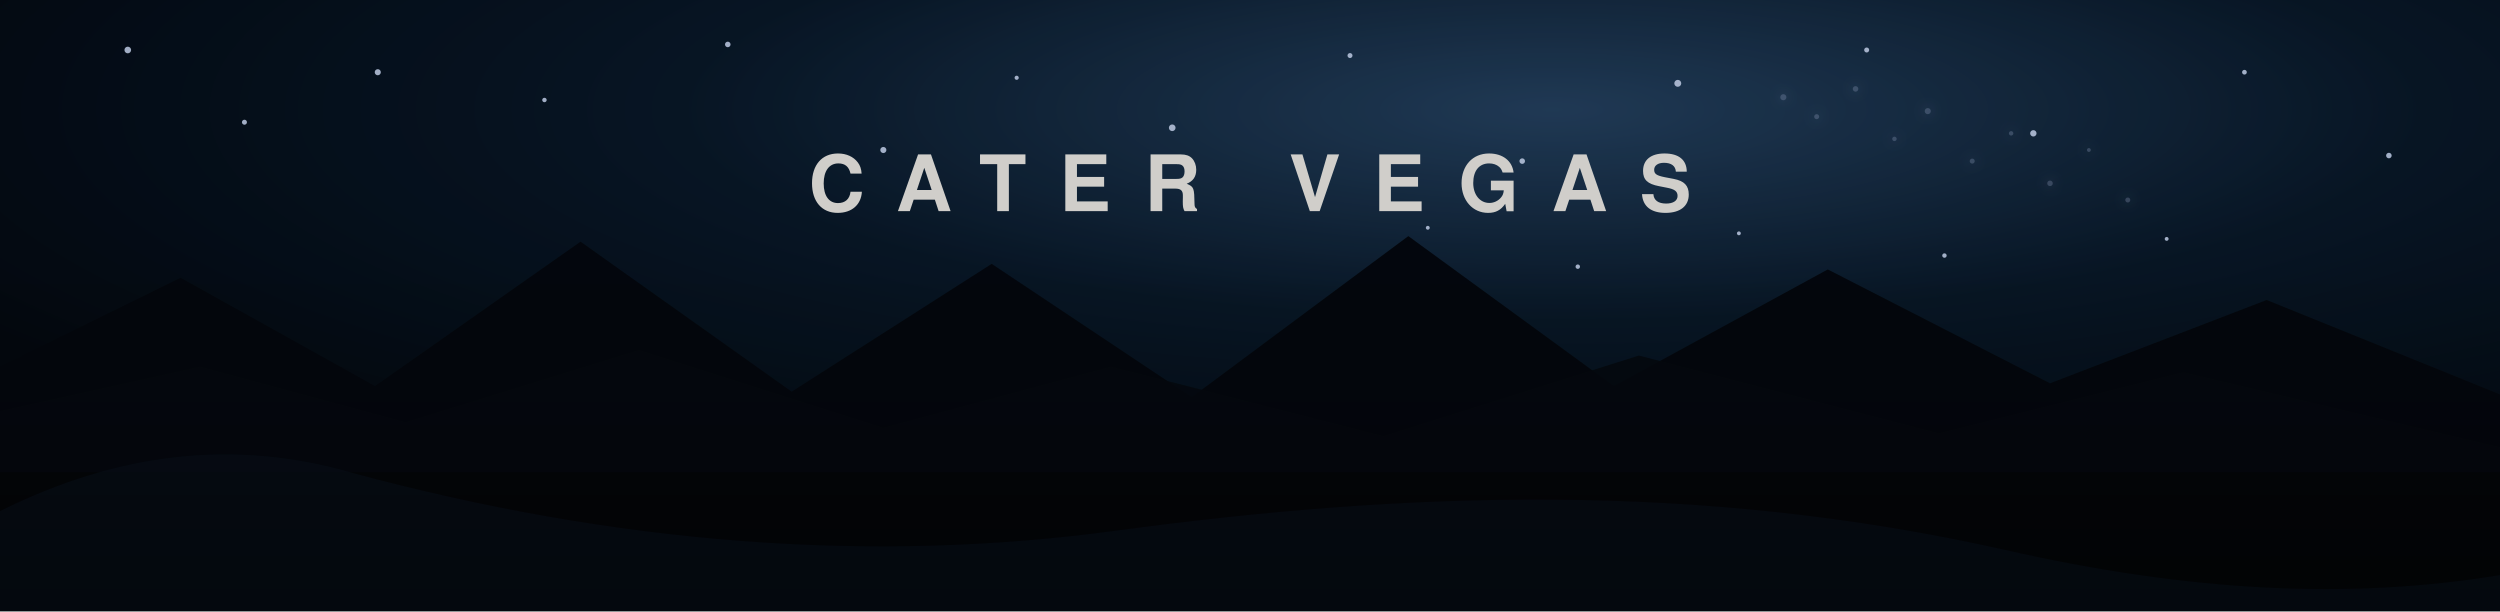
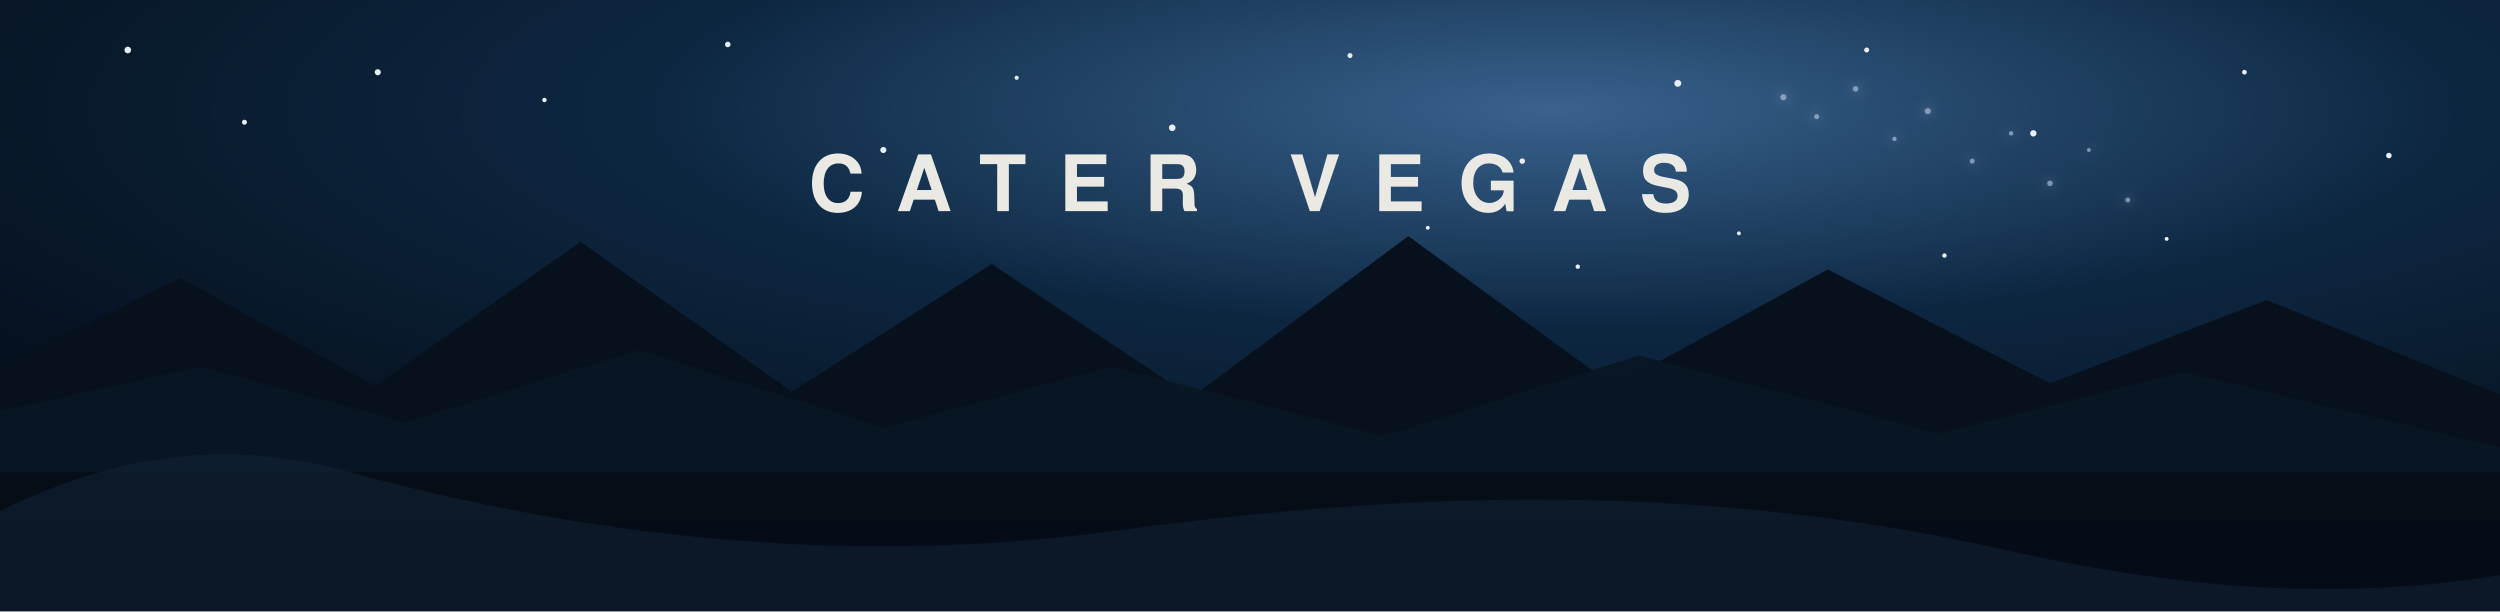
<svg xmlns="http://www.w3.org/2000/svg" viewBox="0 0 900 220" role="img" aria-labelledby="title">
  <defs>
    <radialGradient id="skyGlow" cx="62%" cy="18%" r="72%">
-       <stop offset="0" stop-color="#24405e" />
-       <stop offset="0.48" stop-color="#071524" />
-       <stop offset="1" stop-color="#02050b" />
+       <stop offset="0" stop-color="#3b6591" />
+       <stop offset="0.5" stop-color="#0d2741" />
+       <stop offset="1" stop-color="#06111f" />
    </radialGradient>
    <linearGradient id="fade" x1="0" x2="0" y1="0" y2="1">
-       <stop offset="0" stop-color="#071321" />
-       <stop offset="0.62" stop-color="#08111b" />
-       <stop offset="1" stop-color="#010204" />
+       <stop offset="0" stop-color="#0b2036" />
+       <stop offset="0.62" stop-color="#081728" />
+       <stop offset="1" stop-color="#02060d" />
    </linearGradient>
    <filter id="softGlow" x="-20%" y="-20%" width="140%" height="140%">
      <feGaussianBlur stdDeviation="2.2" result="blur" />
      <feMerge>
        <feMergeNode in="blur" />
        <feMergeNode in="SourceGraphic" />
      </feMerge>
    </filter>
  </defs>
  <rect width="900" height="220" fill="url(#skyGlow)" />
-   <g opacity="0.88" fill="#d7e4ff">
+   <g opacity="1" fill="#f3f7ff">
    <circle cx="46" cy="18" r="1.2" />
    <circle cx="88" cy="44" r="0.9" />
    <circle cx="136" cy="26" r="1.1" />
    <circle cx="196" cy="36" r="0.8" />
    <circle cx="262" cy="16" r="1" />
    <circle cx="318" cy="54" r="1.1" />
    <circle cx="366" cy="28" r="0.75" />
    <circle cx="422" cy="46" r="1.2" />
    <circle cx="486" cy="20" r="0.9" />
    <circle cx="548" cy="58" r="1" />
    <circle cx="604" cy="30" r="1.25" />
    <circle cx="672" cy="18" r="0.9" />
    <circle cx="732" cy="48" r="1.15" />
    <circle cx="808" cy="26" r="0.85" />
    <circle cx="860" cy="56" r="1" />
    <circle cx="514" cy="82" r="0.7" />
    <circle cx="568" cy="96" r="0.8" />
    <circle cx="626" cy="84" r="0.7" />
    <circle cx="700" cy="92" r="0.8" />
    <circle cx="780" cy="86" r="0.7" />
  </g>
-   <g opacity="0.26" fill="#cbd8ff" filter="url(#softGlow)">
+   <g opacity="0.54" fill="#dbe7ff" filter="url(#softGlow)">
    <circle cx="642" cy="35" r="1.1" />
    <circle cx="654" cy="42" r="0.9" />
    <circle cx="668" cy="32" r="1" />
    <circle cx="682" cy="50" r="0.8" />
    <circle cx="694" cy="40" r="1.1" />
    <circle cx="710" cy="58" r="0.9" />
    <circle cx="724" cy="48" r="0.8" />
    <circle cx="738" cy="66" r="1" />
    <circle cx="752" cy="54" r="0.7" />
    <circle cx="766" cy="72" r="0.9" />
  </g>
-   <path d="M0 132 65 100l70 39 74-52 76 54 72-46 72 48 78-58 74 54 77-42 80 41 78-30 84 34v78H0z" fill="#020409" />
-   <path d="M0 148 72 132l74 20 84-26 88 28 82-22 98 25 92-29 108 28 88-22 114 27v59H0z" fill="#03060b" opacity="0.9" />
-   <path d="M0 170h900v50H0z" fill="#010204" opacity="0.78" />
-   <path d="M126 170c96 26 188 33 276 21 104-14 209-18 320 7 66 15 124 18 178 9v13H0v-36c42-21 84-26 126-14z" fill="#09101b" opacity="0.45" />
+   <path d="M0 132 65 100l70 39 74-52 76 54 72-46 72 48 78-58 74 54 77-42 80 41 78-30 84 34v78H0z" fill="#07111d" />
+   <path d="M0 148 72 132l74 20 84-26 88 28 82-22 98 25 92-29 108 28 88-22 114 27v59H0z" fill="#091522" opacity="0.94" />
+   <path d="M0 170h900v50H0z" fill="#030812" opacity="0.68" />
+   <path d="M126 170c96 26 188 33 276 21 104-14 209-18 320 7 66 15 124 18 178 9v13H0v-36c42-21 84-26 126-14z" fill="#14243a" opacity="0.52" />
  <text x="450" y="76" text-anchor="middle" fill="#f5f1ea" font-family="Avenir, Helvetica, Arial, sans-serif" font-size="28" font-weight="700" letter-spacing="12">CATER VEGAS</text>
-   <rect width="900" height="220" fill="url(#fade)" opacity="0.16" />
+   <rect width="900" height="220" fill="url(#fade)" opacity="0.04" />
</svg>
